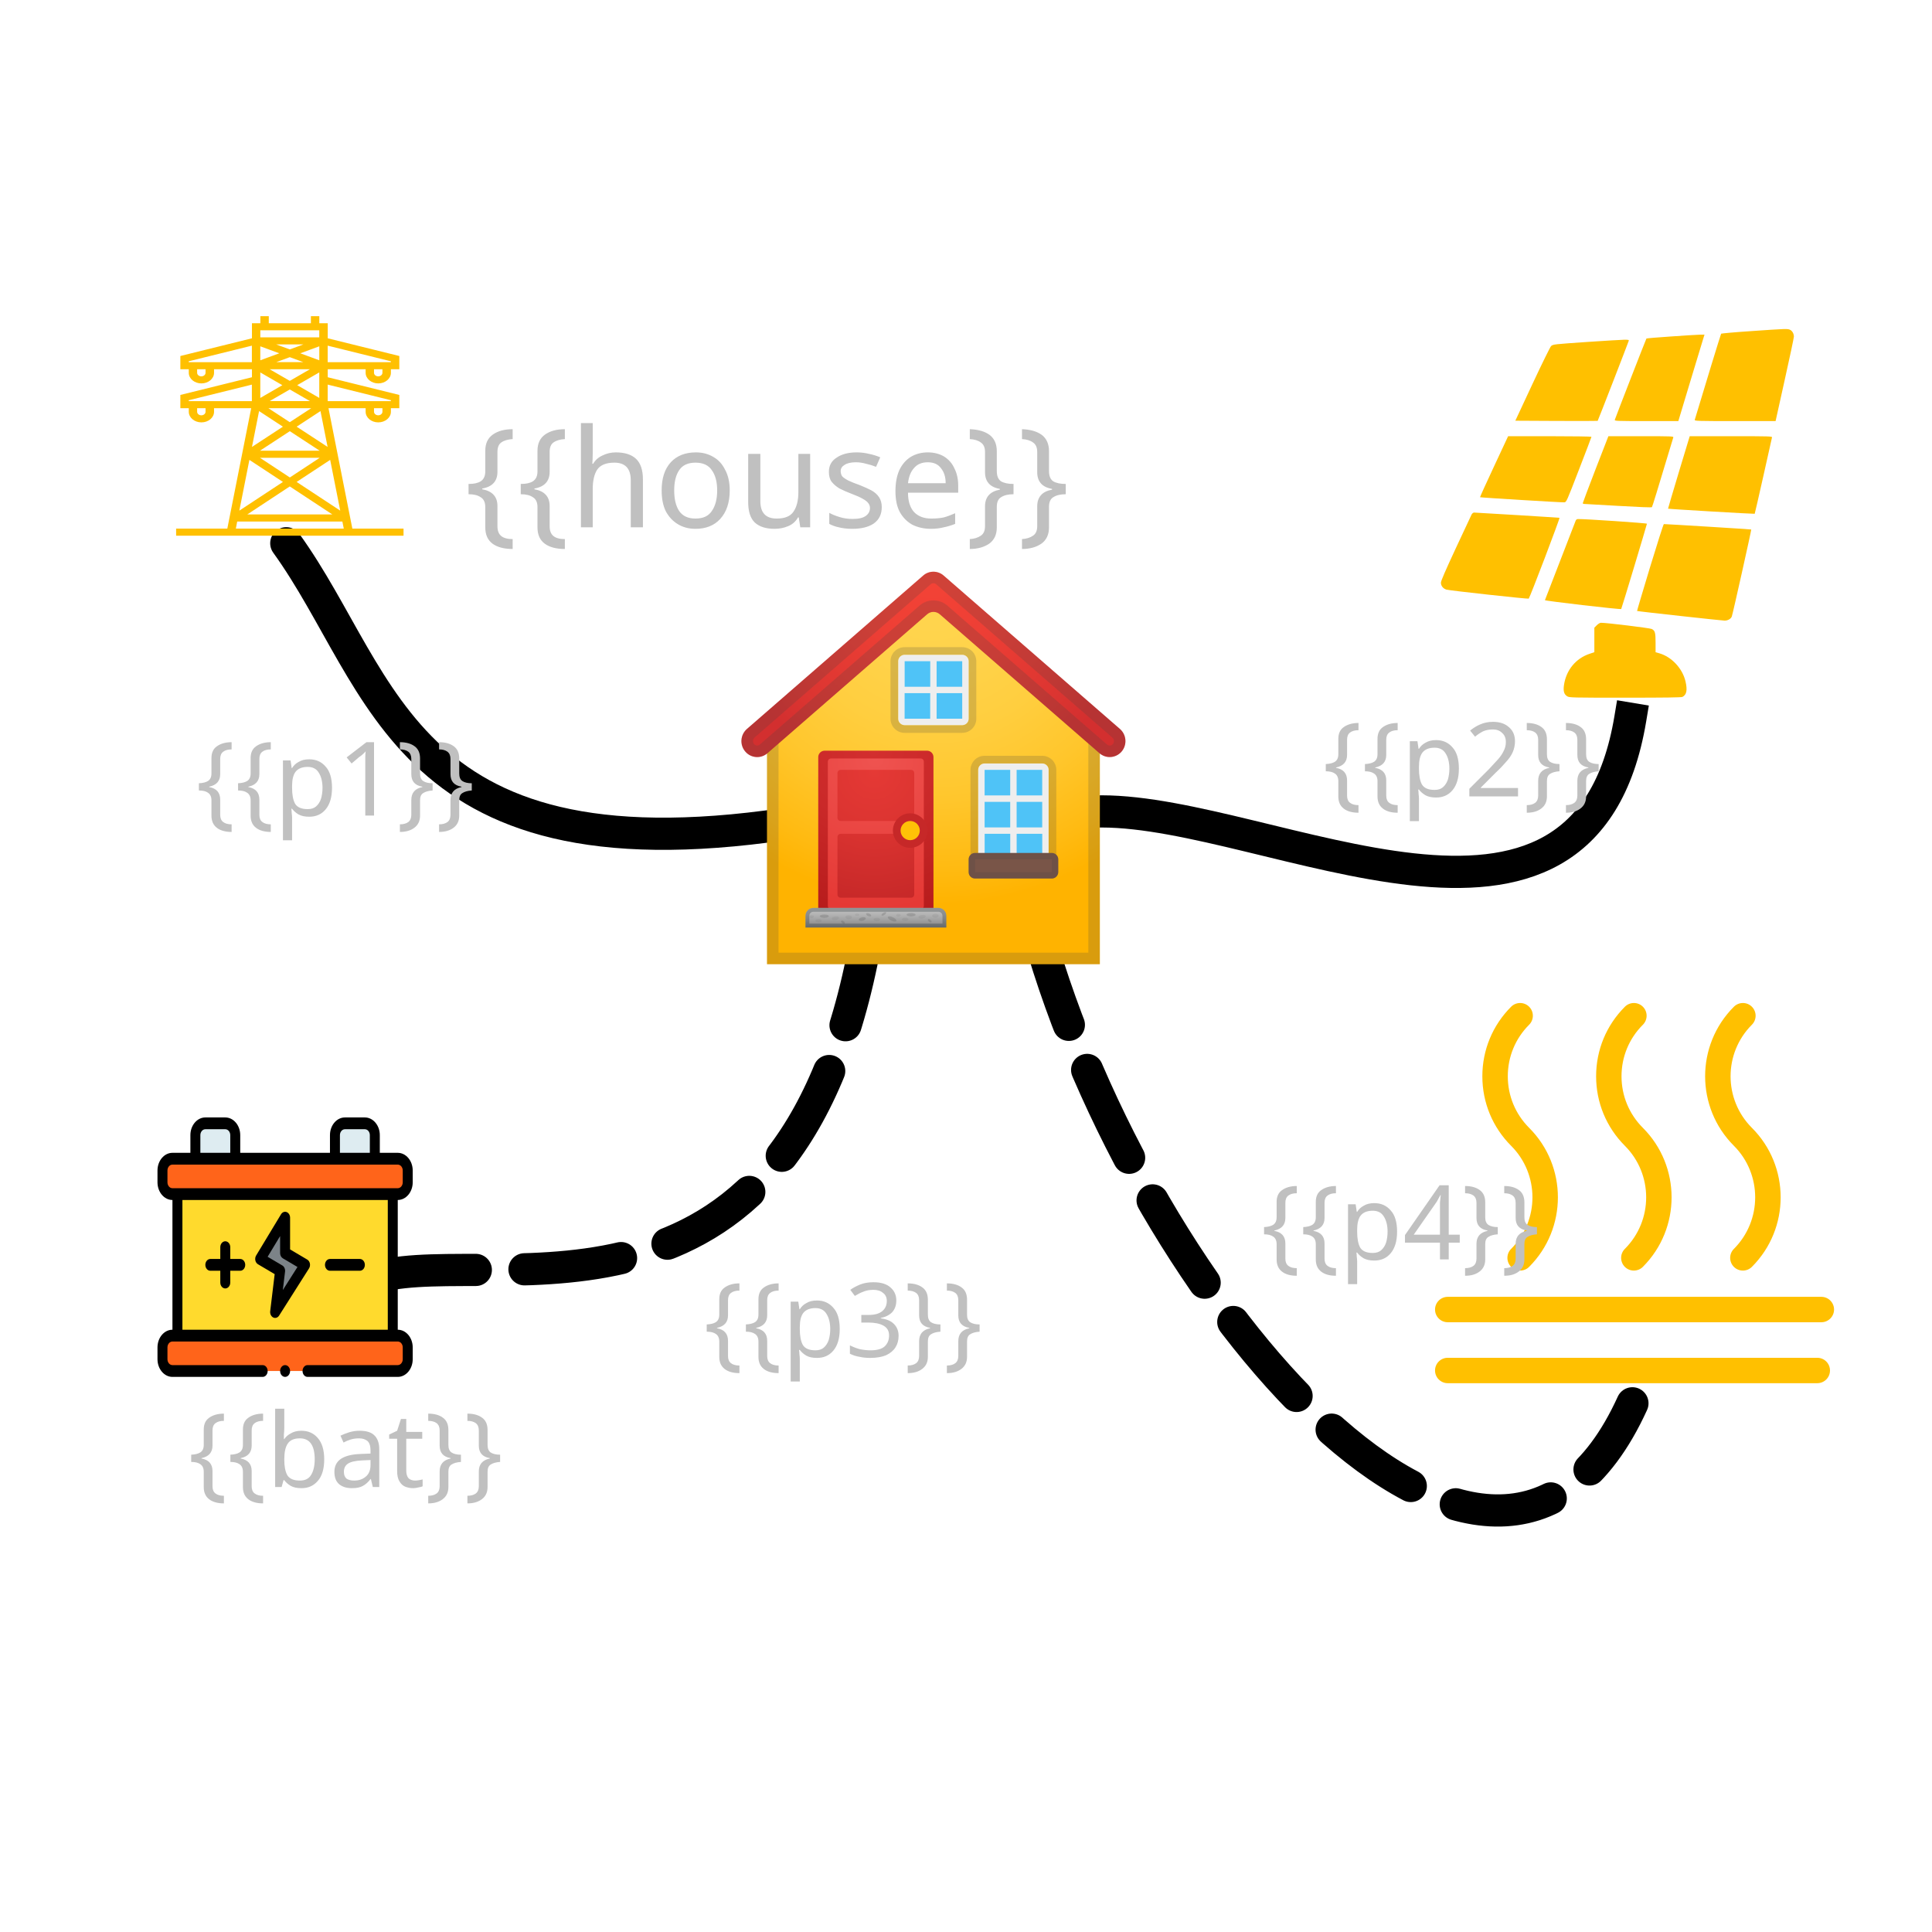
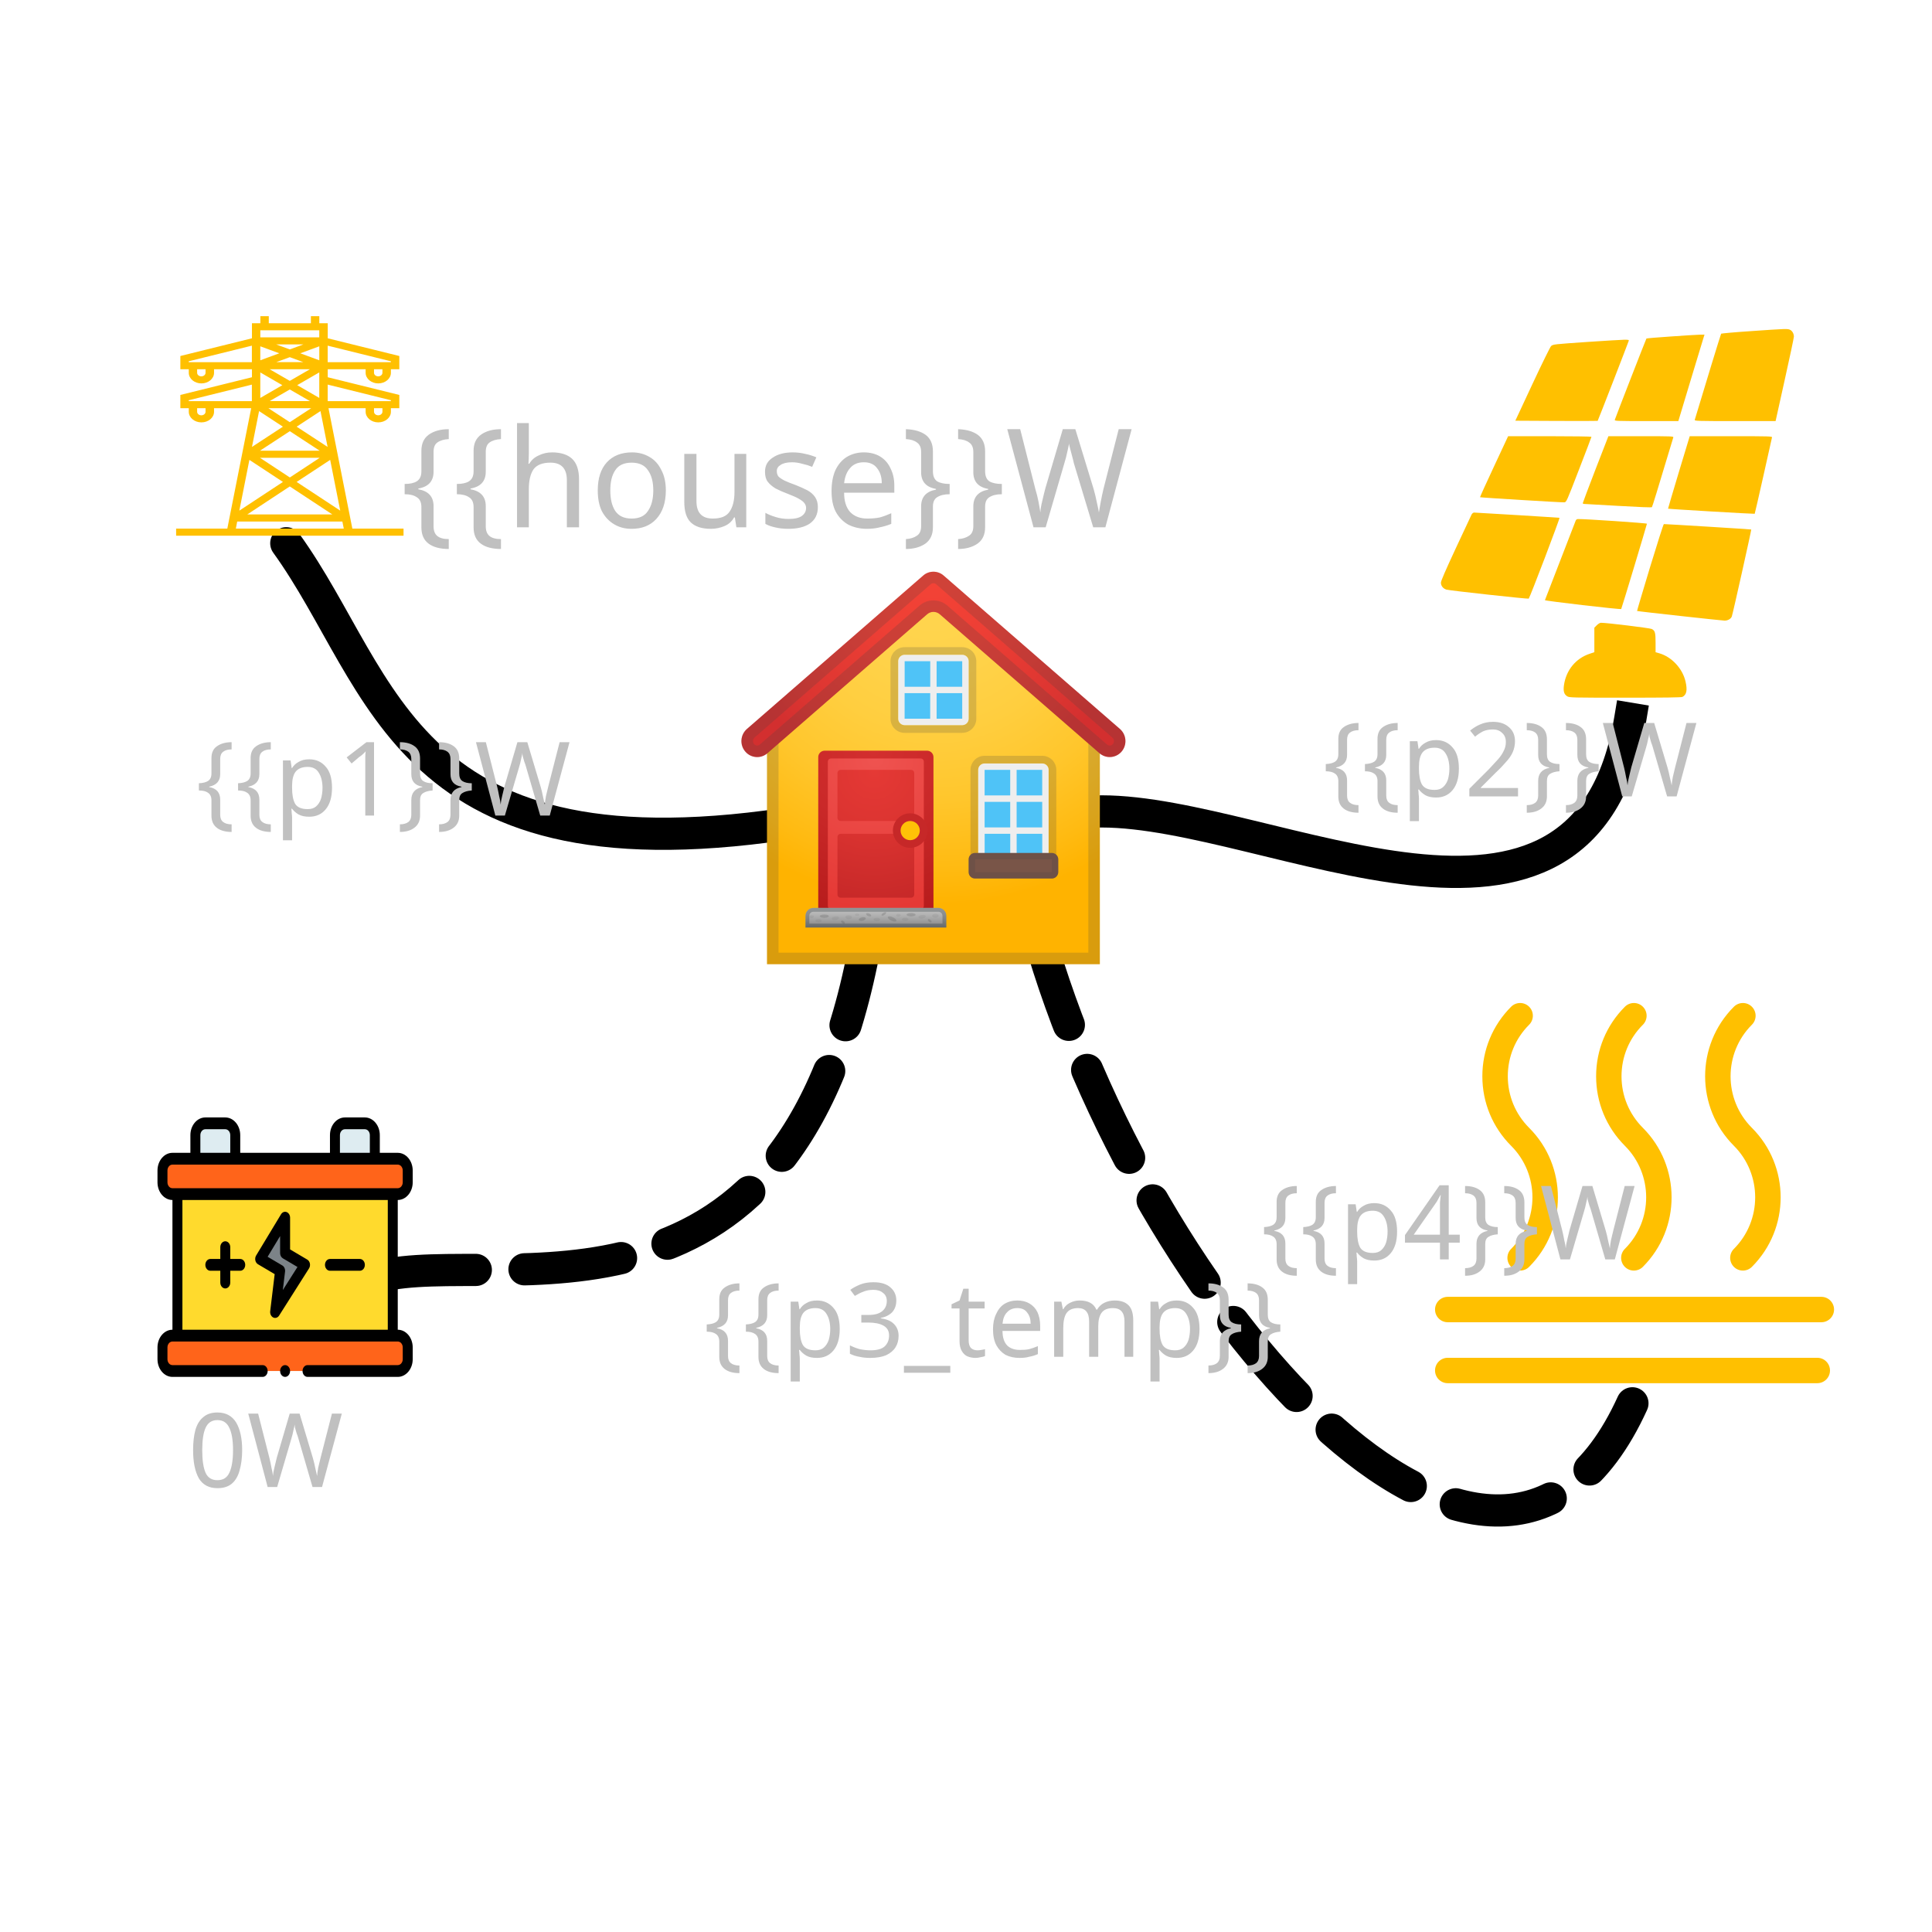
<svg xmlns="http://www.w3.org/2000/svg" xmlns:xlink="http://www.w3.org/1999/xlink" width="100%" height="100%" viewBox="0 0 79.375 79.375" version="1.1" id="svg8">
  <defs id="defs2">
    <linearGradient id="linearGradient988">
      <stop style="stop-color:#000000;stop-opacity:1;" offset="0" id="stop984" />
      <stop style="stop-color:#000000;stop-opacity:0;" offset="1" id="stop986" />
    </linearGradient>
    <radialGradient id="SVGID_3_" cx="74.029" cy="22.309" gradientUnits="userSpaceOnUse" r="106.917">
      <stop offset="0" style="stop-color:#FFD54F" id="stop53" />
      <stop offset="0.179" style="stop-color:#FFD34B" id="stop55" />
      <stop offset="0.353" style="stop-color:#FFCE3F" id="stop57" />
      <stop offset="0.524" style="stop-color:#FFC62C" id="stop59" />
      <stop offset="0.693" style="stop-color:#FFBA11" id="stop61" />
      <stop offset="0.778" style="stop-color:#FFB300" id="stop63" />
      <stop offset="1" style="stop-color:#FFB300" id="stop65" />
    </radialGradient>
    <radialGradient id="SVGID_4_" cx="58.517" cy="65.104" gradientUnits="userSpaceOnUse" r="43.727">
      <stop offset="0" style="stop-color:#D32F2F" id="stop82" />
      <stop offset="0.437" style="stop-color:#CA2929" id="stop84" />
      <stop offset="0.996" style="stop-color:#B71C1C" id="stop86" />
    </radialGradient>
    <radialGradient id="SVGID_5_" cx="58.933" cy="67.394" gradientUnits="userSpaceOnUse" r="39.252">
      <stop offset="0" style="stop-color:#EF5350" id="stop91" />
      <stop offset="1" style="stop-color:#E53935" id="stop93" />
    </radialGradient>
    <radialGradient id="SVGID_6_" cx="58.621" cy="70.934" gradientUnits="userSpaceOnUse" r="34.659">
      <stop offset="0" style="stop-color:#E53935" id="stop104" />
      <stop offset="0.407" style="stop-color:#DC3431" id="stop106" />
      <stop offset="1" style="stop-color:#C62828" id="stop108" />
    </radialGradient>
    <radialGradient id="SVGID_7_" cx="58.621" cy="70.934" gradientUnits="userSpaceOnUse" r="34.659">
      <stop offset="0" style="stop-color:#E53935" id="stop113" />
      <stop offset="0.407" style="stop-color:#DC3431" id="stop115" />
      <stop offset="1" style="stop-color:#C62828" id="stop117" />
    </radialGradient>
    <linearGradient id="SVGID_8_" gradientUnits="userSpaceOnUse" x1="59.057" x2="59.057" y1="106.681" y2="112.12">
      <stop offset="4.291845e-03" style="stop-color:#BDBDBD" id="stop124" />
      <stop offset="0.215" style="stop-color:#B5B5B5" id="stop126" />
      <stop offset="0.55" style="stop-color:#9E9E9E" id="stop128" />
      <stop offset="0.965" style="stop-color:#787878" id="stop130" />
      <stop offset="1" style="stop-color:#757575" id="stop132" />
    </linearGradient>
    <radialGradient id="SVGID_11_" cx="73.612" cy="18.464" gradientUnits="userSpaceOnUse" r="56.334">
      <stop offset="0" style="stop-color:#F44336" id="stop207" />
      <stop offset="0.34" style="stop-color:#EE3F35" id="stop209" />
      <stop offset="0.803" style="stop-color:#DC3531" id="stop211" />
      <stop offset="0.996" style="stop-color:#D32F2F" id="stop213" />
    </radialGradient>
    <path id="SVGID_9_" d="m 102.35,68.64 h -15 c -0.92,0 -1.67,0.75 -1.67,1.67 v 14.99 1.67 6.66 c 0,0.92 0.75,1.67 1.67,1.67 h 14.99 c 0.92,0 1.67,-0.75 1.67,-1.67 V 86.97 85.3 70.31 c 0,-0.92 -0.74,-1.67 -1.66,-1.67 z" />
    <linearGradient xlink:href="#linearGradient988" id="linearGradient990" x1="54.873" y1="249.174" x2="69.968" y2="249.174" gradientUnits="userSpaceOnUse" />
  </defs>
  <g id="layer1" transform="translate(0,-217.625)">
    <path style="fill:none;stroke:#000000;stroke-width:1.323;stroke-linecap:round;stroke-linejoin:round;stroke-miterlimit:4;stroke-dasharray:4, 2;stroke-dashoffset:0;stroke-opacity:1" d="m 42.65,255.936 c 4.281,15.221 18.709,31.869 24.417,19.343" id="pathP4" />
    <path style="fill:none;stroke:#000000;stroke-width:1.323;stroke-linecap:round;stroke-linejoin:round;stroke-miterlimit:4;stroke-dasharray:none;stroke-dashoffset:0;stroke-opacity:1" d="m 11.762,239.945 c 4.122,5.708 4.756,14.111 21.246,11.416" id="pathP1">
      
    </path>
    <path style="fill:none;stroke:#000000;stroke-width:1.323;stroke-linecap:square;stroke-linejoin:round;stroke-miterlimit:4;stroke-dasharray:none;stroke-dashoffset:6.085;stroke-opacity:1" d="m 45.259,250.961 c 6.976,1e-5 19.819,7.61 21.721,-3.805" id="pathP2" />
    <path style="fill:none;stroke:#000000;stroke-width:1.323;stroke-linecap:round;stroke-linejoin:round;stroke-miterlimit:4;stroke-dasharray:4, 2;stroke-dashoffset:0;stroke-opacity:1" d="m 15.567,270.069 c 4.915,-1.268 17.282,3.488 20.136,-14.587" id="pathP3" />
    <g transform="matrix(0.02047987,0,0,0.02422624,6.470304,263.5344)" id="g4519">
      <path style="fill:#ff641a" id="path2" d="m 502,390 v 20 c 0,11.051 -8.949,20 -20,20 H 30 c -11.051,0 -20,-8.949 -20,-20 v -20 c 0,-11.051 8.949,-20 20,-20 h 452 c 11.051,0 20,8.949 20,20 z m 0,0" />
      <path style="fill:#ff641a" id="path4" d="m 502,90 v 20 c 0,11.051 -8.949,20 -20,20 -45.125,0 -396.141,0 -452,0 -11.051,0 -20,-8.949 -20,-20 V 90 C 10,78.949 18.949,70 30,70 h 452 c 11.051,0 20,8.949 20,20 z m 0,0" />
      <path style="fill:#ffda2d" id="path6" d="M 472,130 V 370 H 40 V 130 Z m 0,0" />
      <path style="fill:#deecf1" id="path8" d="M 436,30 V 70 H 356 V 30 c 0,-11.051 8.949,-20 20,-20 h 40 c 11.051,0 20,8.949 20,20 z m 0,0" />
      <path style="fill:#7c8388" id="path10" d="m 296,250 -60,80 10,-70 -40,-20 50,-70 v 60 z m 0,0" />
      <path style="fill:#deecf1" id="path12" d="M 156,30 V 70 H 76 V 30 C 76,18.949 84.949,10 96,10 h 40 c 11.051,0 20,8.949 20,20 z m 0,0" />
      <path id="path14" d="M 482,60 H 446 V 30 C 446,13.457 432.543,0 416,0 H 376 C 359.457,0 346,13.457 346,30 V 60 H 166 V 30 C 166,13.457 152.543,0 136,0 H 96 C 79.457,0 66,13.457 66,30 V 60 H 30 C 13.457,60 0,73.457 0,90 v 20 c 0,16.543 13.457,30 30,30 V 360 C 13.457,360 0,373.457 0,390 v 20 c 0,16.543 13.457,30 30,30 h 181 c 5.523,0 10,-4.477 10,-10 0,-5.523 -4.477,-10 -10,-10 H 30 c -5.516,0 -10,-4.484 -10,-10 v -20 c 0,-5.516 4.484,-10 10,-10 h 452 c 5.516,0 10,4.484 10,10 v 20 c 0,5.516 -4.484,10 -10,10 H 301 c -5.523,0 -10,4.477 -10,10 0,5.523 4.477,10 10,10 h 181 c 16.543,0 30,-13.457 30,-30 v -20 c 0,-16.543 -13.457,-30 -30,-30 V 140 c 16.543,0 30,-13.457 30,-30 V 90 C 512,73.457 498.543,60 482,60 Z M 366,30 c 0,-5.516 4.484,-10 10,-10 h 40 c 5.516,0 10,4.484 10,10 V 60 H 366 Z M 86,30 c 0,-5.516 4.484,-10 10,-10 h 40 c 5.516,0 10,4.484 10,10 V 60 H 86 Z M 462,360 H 50 V 140 h 412 z m 30,-250 c 0,5.516 -4.484,10 -10,10 H 30 c -5.516,0 -10,-4.484 -10,-10 V 90 c 0,-5.516 4.484,-10 10,-10 h 452 c 5.516,0 10,4.484 10,10 z m 0,0" />
      <path id="path16" d="m 106,260 h 20 v 20 c 0,5.523 4.477,10 10,10 5.523,0 10,-4.477 10,-10 v -20 h 20 c 5.523,0 10,-4.477 10,-10 0,-5.523 -4.477,-10 -10,-10 h -20 v -20 c 0,-5.523 -4.477,-10 -10,-10 -5.523,0 -10,4.477 -10,10 v 20 h -20 c -5.523,0 -10,4.477 -10,10 0,5.523 4.477,10 10,10 z m 0,0" />
      <path id="path18" d="m 346,260 h 60 c 5.523,0 10,-4.477 10,-10 0,-5.523 -4.477,-10 -10,-10 h -60 c -5.523,0 -10,4.477 -10,10 0,5.523 4.477,10 10,10 z m 0,0" />
      <path id="path20" d="m 201.527,248.945 33.555,16.773 -8.98,62.867 c -0.648,4.52 1.852,8.902 6.074,10.652 4.188,1.738 9.066,0.438 11.824,-3.238 l 60,-80 c 1.781,-2.371 2.414,-5.414 1.734,-8.297 -0.684,-2.887 -2.609,-5.32 -5.262,-6.648 L 266,223.82 V 170 c 0,-4.348 -2.809,-8.195 -6.949,-9.523 -4.137,-1.328 -8.66,0.176 -11.188,3.711 l -50,70 c -1.699,2.379 -2.273,5.383 -1.566,8.223 0.703,2.836 2.613,5.227 5.23,6.535 z M 246,201.203 V 230 c 0,3.789 2.141,7.25 5.527,8.945 l 29.281,14.641 -29.391,39.188 4.48,-31.359 c 0.609,-4.262 -1.578,-8.434 -5.43,-10.359 L 220.938,236.289 Z m 0,0" />
      <path id="path22" d="m 266,430 c 0,5.523 -4.477,10 -10,10 -5.523,0 -10,-4.477 -10,-10 0,-5.523 4.477,-10 10,-10 5.523,0 10,4.477 10,10 z m 0,0" />
    </g>
    <g id="house" transform="matrix(0.1578594,0,0,0.1576483,26.66304,238.1706)">
      <radialGradient id="radialGradient4862" cx="74.029" cy="22.309" gradientUnits="userSpaceOnUse" r="106.917">
        <stop offset="0" style="stop-color:#FFD54F" id="stop4848" />
        <stop offset="0.179" style="stop-color:#FFD34B" id="stop4850" />
        <stop offset="0.353" style="stop-color:#FFCE3F" id="stop4852" />
        <stop offset="0.524" style="stop-color:#FFC62C" id="stop4854" />
        <stop offset="0.693" style="stop-color:#FFBA11" id="stop4856" />
        <stop offset="0.778" style="stop-color:#FFB300" id="stop4858" />
        <stop offset="1" style="stop-color:#FFB300" id="stop4860" />
      </radialGradient>
      <polygon points="74.03,22 27.39,61.98 30.72,61.98 30.72,120.95 117.34,120.95 117.34,61.98 120.67,61.98 " style="fill:url(#SVGID_3_)" id="polygon68" />
      <g style="opacity:0.2" id="g72">
        <path d="m 74.03,25.95 40.58,34.78 c -0.17,0.38 -0.27,0.8 -0.27,1.24 v 55.97 H 33.72 V 61.98 c 0,-0.44 -0.1,-0.87 -0.27,-1.24 L 74.03,25.95 m 0,-3.95 -46.64,39.98 h 3.33 v 58.97 h 86.62 V 61.98 h 3.33 z" style="fill:#424242" id="path70" />
      </g>
      <g style="opacity:0.2" id="g76">
        <path d="m 81.52,40.33 c 0.92,0 1.67,0.75 1.67,1.67 v 14.99 c 0,0.92 -0.75,1.67 -1.67,1.67 H 66.53 c -0.92,0 -1.67,-0.75 -1.67,-1.67 v -15 c 0,-0.92 0.75,-1.67 1.67,-1.67 h 14.99 m 0,-1.99 H 66.53 c -2.02,0 -3.67,1.64 -3.67,3.67 v 14.99 c 0,2.02 1.64,3.67 3.67,3.67 h 14.99 c 2.02,0 3.67,-1.64 3.67,-3.67 v -15 c 0,-2.02 -1.64,-3.66 -3.67,-3.66 z" style="fill:#424242" id="path74" />
      </g>
      <g style="opacity:0.2" id="g80">
        <path d="m 102.35,68.64 c 0.92,0 1.67,0.75 1.67,1.67 v 14.99 1.67 6.66 c 0,0.92 -0.75,1.67 -1.67,1.67 h -15 c -0.92,0 -1.67,-0.75 -1.67,-1.67 V 86.97 85.3 70.31 c 0,-0.92 0.75,-1.67 1.67,-1.67 h 15 m 0,-2 h -15 c -2.02,0 -3.67,1.64 -3.67,3.67 v 14.99 1.67 6.66 c 0,2.02 1.64,3.67 3.67,3.67 h 14.99 c 2.02,0 3.67,-1.64 3.67,-3.67 V 86.97 85.3 70.31 c 0,-2.02 -1.64,-3.67 -3.66,-3.67 z" style="fill:#424242" id="path78" />
      </g>
      <radialGradient id="radialGradient4877" cx="58.517" cy="65.104" gradientUnits="userSpaceOnUse" r="43.727">
        <stop offset="0" style="stop-color:#D32F2F" id="stop4871" />
        <stop offset="0.437" style="stop-color:#CA2929" id="stop4873" />
        <stop offset="0.996" style="stop-color:#B71C1C" id="stop4875" />
      </radialGradient>
      <path d="M 74.03,108.62 H 44.05 V 66.98 c 0,-0.92 0.75,-1.67 1.67,-1.67 h 26.65 c 0.92,0 1.67,0.75 1.67,1.67 v 41.64 z" style="fill:url(#SVGID_4_)" id="path89" />
      <radialGradient id="radialGradient4884" cx="58.933" cy="67.394" gradientUnits="userSpaceOnUse" r="39.252">
        <stop offset="0" style="stop-color:#EF5350" id="stop4880" />
        <stop offset="1" style="stop-color:#E53935" id="stop4882" />
      </radialGradient>
      <path d="M 70.7,106.6 H 47.38 c -0.46,0 -0.83,-0.37 -0.83,-0.83 v -37.6 c 0,-0.46 0.37,-0.83 0.83,-0.83 H 70.7 c 0.46,0 0.83,0.37 0.83,0.83 v 37.6 c 0,0.46 -0.37,0.83 -0.83,0.83 z" style="fill:url(#SVGID_5_)" id="path96" />
      <rect height="15.82" style="fill:#4fc3f7" width="15.82" x="66.12" y="41.58" id="rect98" />
      <path d="m 64.87,41.99 v 14.99 c 0,0.92 0.75,1.67 1.67,1.67 h 14.99 c 0.92,0 1.67,-0.75 1.67,-1.67 V 41.99 c 0,-0.92 -0.75,-1.67 -1.67,-1.67 h -15 c -0.92,0.01 -1.66,0.75 -1.66,1.67 z m 16.65,6.66 h -6.66 v -6.66 h 6.66 z M 73.2,41.99 v 6.66 h -6.66 v -6.66 z m -6.67,8.33 h 6.66 v 6.66 h -6.66 z m 8.33,6.66 v -6.66 h 6.66 v 6.66 z" style="fill:#eeeeee" id="path100" />
      <rect height="24.15" style="fill:#4fc3f7" width="16.61" x="86.55" y="69.89" id="rect102" />
      <g id="g122">
        <radialGradient id="radialGradient4896" cx="58.621" cy="70.934" gradientUnits="userSpaceOnUse" r="34.659">
          <stop offset="0" style="stop-color:#E53935" id="stop4890" />
          <stop offset="0.407" style="stop-color:#DC3431" id="stop4892" />
          <stop offset="1" style="stop-color:#C62828" id="stop4894" />
        </radialGradient>
        <path d="M 68.2,83.63 H 49.88 c -0.46,0 -0.83,-0.37 -0.83,-0.83 V 71.14 c 0,-0.46 0.37,-0.83 0.83,-0.83 H 68.2 c 0.46,0 0.83,0.37 0.83,0.83 V 82.8 c 0,0.46 -0.37,0.83 -0.83,0.83 z" style="fill:url(#SVGID_6_)" id="path111" />
        <radialGradient id="radialGradient4905" cx="58.621" cy="70.934" gradientUnits="userSpaceOnUse" r="34.659">
          <stop offset="0" style="stop-color:#E53935" id="stop4899" />
          <stop offset="0.407" style="stop-color:#DC3431" id="stop4901" />
          <stop offset="1" style="stop-color:#C62828" id="stop4903" />
        </radialGradient>
        <path d="M 68.2,103.62 H 49.88 c -0.46,0 -0.83,-0.37 -0.83,-0.83 V 87.8 c 0,-0.46 0.37,-0.83 0.83,-0.83 H 68.2 c 0.46,0 0.83,0.37 0.83,0.83 v 14.99 c 0,0.46 -0.37,0.83 -0.83,0.83 z" style="fill:url(#SVGID_7_)" id="path120" />
      </g>
      <g id="g141">
        <linearGradient id="linearGradient4919" gradientUnits="userSpaceOnUse" x1="59.057" x2="59.057" y1="106.681" y2="112.12">
          <stop offset="4.291845e-03" style="stop-color:#BDBDBD" id="stop4909" />
          <stop offset="0.215" style="stop-color:#B5B5B5" id="stop4911" />
          <stop offset="0.55" style="stop-color:#9E9E9E" id="stop4913" />
          <stop offset="0.965" style="stop-color:#787878" id="stop4915" />
          <stop offset="1" style="stop-color:#757575" id="stop4917" />
        </linearGradient>
        <path d="M 77.38,111.39 H 40.73 v -3.05 c 0,-1.14 0.92,-2.06 2.06,-2.06 h 32.52 c 1.14,0 2.06,0.92 2.06,2.06 v 3.05 z" style="fill:url(#SVGID_8_)" id="path135" />
        <g style="opacity:0.3" id="g139">
          <path d="m 75.32,107.28 c 0.59,0 1.06,0.48 1.06,1.06 v 2.05 H 41.73 v -2.05 c 0,-0.59 0.48,-1.06 1.06,-1.06 h 32.53 m 0,-1 H 42.8 c -1.14,0 -2.06,0.92 -2.06,2.06 v 3.05 h 36.65 v -3.05 c -0.01,-1.14 -0.93,-2.06 -2.07,-2.06 z" style="fill:#263238" id="path137" />
        </g>
      </g>
      <g id="g183">
        <g id="g167">
          <ellipse cx="57.17" cy="108.07" rx="0.35" ry="0.71" style="opacity:0.2;fill:#424242" transform="matrix(0.3918,-0.92,0.92,0.3918,-64.6559,118.3249)" id="ellipse143" />
          <ellipse cx="73.06" cy="109.63" rx="0.31" ry="0.58" style="opacity:0.2;fill:#424242" transform="matrix(0.6303,-0.7763,0.7763,0.6303,-58.0961,97.2452)" id="ellipse145" />
          <ellipse cx="59.29" cy="109.29" rx="0.86" ry="0.42" style="opacity:0.08;fill:#424242" id="ellipse147" />
          <ellipse cx="66.68" cy="109.24" rx="0.86" ry="0.42" style="opacity:0.08;fill:#424242" id="ellipse149" />
          <ellipse cx="64.91" cy="108.18" rx="0.59" ry="0.36" style="opacity:0.08;fill:#424242" id="ellipse151" />
          <ellipse cx="74.53" cy="108.32" rx="0.85" ry="0.51" style="opacity:0.08;fill:#424242" id="ellipse153" />
          <ellipse cx="54.16" cy="108.05" rx="0.59" ry="0.29" style="opacity:0.08;fill:#424242" id="ellipse155" />
          <ellipse cx="71.1" cy="108.58" rx="0.96" ry="0.47" style="opacity:0.08;fill:#424242" transform="matrix(0.9888,-0.149,0.149,0.9888,-15.3871,11.8074)" id="ellipse157" />
          <ellipse cx="55.51" cy="109.19" rx="0.93" ry="0.46" style="opacity:0.2;fill:#424242" transform="matrix(0.9735,-0.2286,0.2286,0.9735,-23.4892,15.5777)" id="ellipse159" />
          <ellipse cx="68.21" cy="108.05" rx="1.18" ry="0.43" style="opacity:0.2;fill:#424242" id="ellipse161" />
          <ellipse cx="61.12" cy="107.84" rx="0.71" ry="0.31" style="opacity:0.2;fill:#424242" transform="matrix(0.835,-0.5503,0.5503,0.835,-49.2524,51.4282)" id="ellipse163" />
          <ellipse cx="63.27" cy="109.16" rx="0.48" ry="1.23" style="opacity:0.2;fill:#424242" transform="matrix(0.4194,-0.9078,0.9078,0.4194,-62.3584,120.817)" id="ellipse165" />
        </g>
        <g id="g181">
          <ellipse cx="50.49" cy="110.01" rx="0.31" ry="0.58" style="opacity:0.2;fill:#424242" transform="matrix(0.6303,-0.7763,0.7763,0.6303,-66.7393,79.8665)" id="ellipse169" />
          <ellipse cx="44.11" cy="109.62" rx="0.86" ry="0.42" style="opacity:0.08;fill:#424242" id="ellipse171" />
          <ellipse cx="42.34" cy="108.57" rx="0.59" ry="0.36" style="opacity:0.08;fill:#424242" id="ellipse173" />
          <ellipse cx="51.96" cy="108.71" rx="0.85" ry="0.51" style="opacity:0.08;fill:#424242" id="ellipse175" />
          <ellipse cx="48.53" cy="108.97" rx="0.96" ry="0.47" style="opacity:0.08;fill:#424242" transform="matrix(0.9888,-0.149,0.149,0.9888,-15.6967,8.4483)" id="ellipse177" />
          <ellipse cx="45.64" cy="108.43" rx="1.18" ry="0.43" style="opacity:0.2;fill:#424242" id="ellipse179" />
        </g>
      </g>
      <g id="g191">
        <defs id="defs186">
          <path id="path4749" d="m 102.35,68.64 h -15 c -0.92,0 -1.67,0.75 -1.67,1.67 v 14.99 1.67 6.66 c 0,0.92 0.75,1.67 1.67,1.67 h 14.99 c 0.92,0 1.67,-0.75 1.67,-1.67 V 86.97 85.3 70.31 c 0,-0.92 -0.74,-1.67 -1.66,-1.67 z" />
        </defs>
        <clipPath id="SVGID_10_">
          <use style="overflow:visible" xlink:href="#SVGID_9_" id="use188" x="0" y="0" width="100%" height="100%" />
        </clipPath>
      </g>
      <path d="m 87.35,68.64 c -0.92,0 -1.67,0.75 -1.67,1.67 v 14.99 1.67 6.66 c 0,0.92 0.75,1.67 1.67,1.67 h 14.99 c 0.92,0 1.67,-0.75 1.67,-1.67 V 86.97 85.3 70.31 c 0,-0.92 -0.75,-1.67 -1.67,-1.67 z m 8.33,1.67 h 6.66 v 6.66 h -6.66 z m -8.33,0 h 6.66 v 6.66 h -6.66 z m 0,8.33 h 6.66 v 6.66 h -6.66 z m 6.67,14.99 h -6.66 v -6.66 h 6.66 z m 8.33,0 h -6.66 v -6.66 h 6.66 z M 95.68,85.3 v -6.66 h 6.66 v 6.66 z" style="fill:#eeeeee" id="path193" />
      <g id="g199">
        <circle cx="67.98" cy="86.13" r="3.5" style="fill:#ffc107" id="circle195" />
        <path d="m 67.98,83.63 c 1.38,0 2.5,1.12 2.5,2.5 0,1.38 -1.12,2.5 -2.5,2.5 -1.38,0 -2.5,-1.12 -2.5,-2.5 0,-1.38 1.12,-2.5 2.5,-2.5 m 0,-2 c -2.48,0 -4.5,2.02 -4.5,4.5 0,2.48 2.02,4.5 4.5,4.5 2.48,0 4.5,-2.02 4.5,-4.5 0,-2.48 -2.02,-4.5 -4.5,-4.5 z" style="fill:#c62828" id="path197" />
      </g>
      <path d="M 104.84,98.63 H 84.86 c -0.92,0 -1.67,-0.75 -1.67,-1.67 v -3.33 c 0,-0.92 0.75,-1.67 1.67,-1.67 h 19.99 c 0.92,0 1.67,0.75 1.67,1.67 v 3.33 c -0.01,0.92 -0.76,1.67 -1.68,1.67 z" style="fill:#795548" id="path201" />
      <g style="opacity:0.2" id="g205">
        <path d="m 104.84,93.63 v 3.33 H 84.86 v -3.33 h 19.98 v 0 m 0,-1.67 H 84.86 c -0.92,0 -1.67,0.75 -1.67,1.67 v 3.33 c 0,0.92 0.75,1.67 1.67,1.67 h 19.99 c 0.92,0 1.67,-0.75 1.67,-1.67 v -3.33 c -0.01,-0.92 -0.76,-1.67 -1.68,-1.67 z" style="fill:#424242" id="path203" />
      </g>
      <radialGradient id="radialGradient4966" cx="73.612" cy="18.464" gradientUnits="userSpaceOnUse" r="56.334">
        <stop offset="0" style="stop-color:#F44336" id="stop4958" />
        <stop offset="0.34" style="stop-color:#EE3F35" id="stop4960" />
        <stop offset="0.803" style="stop-color:#DC3531" id="stop4962" />
        <stop offset="0.996" style="stop-color:#D32F2F" id="stop4964" />
      </radialGradient>
      <path d="M 122.57,59.65 76.69,19.67 c -1.53,-1.34 -3.8,-1.34 -5.33,0 L 25.49,59.65 c -1.72,1.5 -1.92,4.13 -0.44,5.87 1.47,1.75 4.06,1.95 5.78,0.45 L 72.4,29.75 c 0.94,-0.82 2.34,-0.82 3.28,0 l 41.57,36.22 c 0.77,0.67 1.72,1 2.66,1 1.15,0 2.3,-0.49 3.11,-1.45 1.47,-1.74 1.27,-4.37 -0.45,-5.87 z" style="fill:url(#SVGID_11_)" id="path216" />
      <g style="opacity:0.2" id="g220">
        <path d="m 74.03,21.67 c 0.18,0 0.44,0.05 0.7,0.26 l 45.88,39.98 c 0.48,0.42 0.54,1.19 0.12,1.68 -0.28,0.34 -0.63,0.39 -0.82,0.39 -0.18,0 -0.44,-0.05 -0.69,-0.26 L 77.64,27.49 c -1,-0.87 -2.28,-1.35 -3.61,-1.35 -1.33,0 -2.61,0.48 -3.61,1.35 L 28.85,63.71 c -0.25,0.22 -0.52,0.26 -0.69,0.26 -0.18,0 -0.53,-0.05 -0.82,-0.39 -0.41,-0.49 -0.36,-1.26 0.12,-1.68 L 73.34,21.92 c 0.24,-0.2 0.51,-0.25 0.69,-0.25 m 0,-3 c -0.95,0 -1.9,0.33 -2.67,1 L 25.49,59.65 c -1.72,1.5 -1.92,4.13 -0.44,5.87 0.81,0.96 1.96,1.45 3.11,1.45 0.94,0 1.89,-0.33 2.66,-1 L 72.39,29.75 c 0.47,-0.41 1.06,-0.61 1.64,-0.61 0.58,0 1.17,0.2 1.64,0.61 l 41.57,36.22 c 0.77,0.67 1.72,1 2.66,1 1.15,0 2.3,-0.49 3.11,-1.45 1.47,-1.75 1.27,-4.37 -0.44,-5.87 L 76.69,19.67 c -0.76,-0.66 -1.71,-1 -2.66,-1 z" style="fill:#424242" id="path218" />
      </g>
    </g>
    <path style="fill:#ffc000;fill-opacity:1;stroke-width:0.274" d="m 13.496,234.396 h 1.526 v 0.146 c 0,0.241 0.233,0.436 0.519,0.436 0.286,0 0.519,-0.196 0.519,-0.436 v -0.146 h 0.346 v -0.545 l -2.941,-0.727 v -0.328 h 1.557 v 0.145 c 0,0.241 0.233,0.436 0.519,0.436 0.286,0 0.519,-0.196 0.519,-0.436 v -0.145 h 0.346 v -0.545 l -2.941,-0.727 v -0.619 h -0.346 v -0.291 h -0.346 v 0.291 h -1.73 v -0.291 h -0.346 v 0.291 h -0.346 v 0.619 l -2.941,0.727 v 0.545 h 0.346 v 0.145 c 0,0.241 0.233,0.436 0.519,0.436 0.286,0 0.519,-0.196 0.519,-0.436 v -0.145 h 1.557 v 0.328 l -2.941,0.727 v 0.545 h 0.346 v 0.146 c 0,0.241 0.233,0.436 0.519,0.436 0.286,0 0.519,-0.196 0.519,-0.436 v -0.146 h 1.526 l -0.981,4.947 H 7.236 v 0.291 h 9.343 v -0.291 h -2.103 z m -0.36,2.037 -1.228,0.808 -1.228,-0.808 z m -2.455,-0.291 1.226,-0.802 1.226,0.802 z m 2.884,0.377 0.413,2.085 -1.791,-1.179 z m -1.377,-1.364 0.979,-0.641 0.292,1.472 z m 0.598,-0.76 -0.88,0.575 -0.88,-0.575 z m -1.707,-0.291 0.827,-0.478 0.827,0.478 z m 2.038,-0.131 -0.906,-0.524 0.906,-0.524 z m -0.384,-1.178 -0.827,0.478 -0.827,-0.478 z m -1.384,-0.291 0.557,-0.205 0.557,0.205 z m 0.989,-0.364 0.78,-0.287 v 0.574 z m -0.432,-0.159 -0.557,-0.205 h 1.114 z m -0.432,0.159 -0.78,0.287 v -0.574 z m -0.78,0.786 0.906,0.524 -0.906,0.524 z m 0.929,2.229 -1.271,0.831 0.292,-1.472 z m 0.001,2.27 -1.791,1.179 0.413,-2.085 z m 0.281,0.185 1.748,1.15 H 10.16 Z m 3.807,-3.069 c 0,0.08 -0.078,0.146 -0.173,0.146 -0.096,0 -0.173,-0.065 -0.173,-0.146 v -0.146 h 0.346 z m 0.346,-0.473 v 0.037 h -2.595 v -0.679 z m -0.346,-1.127 c 0,0.08 -0.078,0.146 -0.173,0.146 -0.096,0 -0.173,-0.065 -0.173,-0.146 v -0.145 h 0.346 z m 0.346,-0.473 v 0.037 h -2.595 v -0.679 z m -2.941,-1.273 v 0.291 h -2.422 v -0.291 z m -4.672,1.746 c 0,0.08 -0.078,0.146 -0.173,0.146 -0.096,0 -0.173,-0.065 -0.173,-0.146 v -0.145 h 0.346 z m -0.692,-0.436 v -0.037 l 2.595,-0.642 v 0.679 z m 0,1.564 2.595,-0.642 v 0.679 H 7.755 Z m 0.692,0.473 c 0,0.08 -0.078,0.146 -0.173,0.146 -0.096,0 -0.173,-0.065 -0.173,-0.146 v -0.146 h 0.346 z m 1.3,4.51 h 4.321 l 0.058,0.291 H 9.69 Z" id="path6-2" />
    <g id="g1196" transform="matrix(0.01672806,0,0,0.01672806,58.79024,258.2783)" style="fill:#ffc000;fill-opacity:1">
      <path id="path1186" d="M 948.8,904.5 H 41.2 C 24,904.5 10,918.4 10,935.7 c 0,17.2 14,31.2 31.2,31.2 h 907.6 c 17.3,0 31.2,-14 31.2,-31.2 0,-17.3 -13.9,-31.2 -31.2,-31.2 z" style="fill:#ffc000;fill-opacity:1" />
      <path id="path1188" d="M 958.8,754.8 H 41.2 C 24,754.8 10,768.8 10,786 c 0,17.3 14,31.2 31.2,31.2 h 917.6 c 17.2,0 31.2,-14 31.2,-31.2 0,-17.2 -14,-31.2 -31.2,-31.2 z" style="fill:#ffc000;fill-opacity:1" />
      <path id="path1190" d="m 196.9,637 c -12.2,12.2 -12.2,32 0,44.2 6.1,6.1 14.1,9.1 22.1,9.1 8,0 16,-3 22.1,-9.1 94.2,-94.2 94.2,-247.4 0,-341.5 -33.8,-33.8 -52.4,-78.8 -52.4,-126.6 0,-47.8 18.6,-92.8 52.4,-126.6 12.2,-12.2 12.2,-32 0,-44.2 -12.2,-12.2 -32,-12.2 -44.2,0 -45.6,45.6 -70.7,106.3 -70.7,170.8 0,64.5 25.1,125.2 70.7,170.8 69.8,69.7 69.8,183.3 0,253.1 z" style="fill:#ffc000;fill-opacity:1" />
      <path id="path1192" d="m 476.2,383.8 c 69.8,69.8 69.8,183.4 0,253.2 -12.2,12.2 -12.2,32 0,44.2 6.1,6.1 14.1,9.1 22.1,9.1 8,0 16,-3 22.1,-9.1 94.1,-94.2 94.1,-247.4 0,-341.5 0,0 0,0 0,0 C 486.6,305.9 468,260.9 468,213.1 c 0,-47.8 18.6,-92.8 52.5,-126.6 12.2,-12.2 12.2,-32 0,-44.2 -12.2,-12.2 -32,-12.2 -44.2,0 -45.6,45.6 -70.7,106.3 -70.7,170.8 0,64.4 25.1,125.1 70.6,170.7 -0.1,-0.1 0,0 0,0 z" style="fill:#ffc000;fill-opacity:1" />
      <path id="path1194" d="m 744,637 c -12.2,12.2 -12.2,32 0,44.2 6.1,6.1 14.1,9.1 22.1,9.1 8,0 16,-3 22.1,-9.1 94.2,-94.2 94.2,-247.4 0,-341.5 -69.8,-69.8 -69.8,-183.4 0,-253.2 12.2,-12.2 12.2,-32 0,-44.2 -12.2,-12.2 -31.9,-12.2 -44.2,0 -94.2,94.2 -94.2,247.4 0,341.5 69.7,69.8 69.7,183.4 0,253.2 z" style="fill:#ffc000;fill-opacity:1" />
    </g>
    <g id="g1285" transform="matrix(0.01545502,0,0,0.01545502,58.72233,230.989)" style="fill:#ffc000;fill-opacity:1">
      <g id="g1283" transform="matrix(0.1,0,0,-0.1,0,512)" style="fill:#ffc000;fill-opacity:1">
        <path id="path1263" d="m 8554.2,4965.2 c -430.9,-28.7 -789,-61.3 -796.6,-68.9 -9.6,-11.5 -469.2,-1510.9 -700.9,-2288.4 -9.6,-32.5 49.8,-34.5 1068.6,-34.5 h 1080 l 243.2,1097.3 c 134.1,601.3 243.2,1118.3 243.2,1147.1 0,76.6 -40.2,149.4 -97.7,180 -67,34.5 -95.7,32.6 -1039.8,-32.6 z" style="fill:#ffc000;fill-opacity:1" />
        <path id="path1265" d="m 6411.3,4821.6 c -346.6,-23 -633.8,-47.9 -639.6,-53.6 -9.6,-9.6 -815.8,-2081.6 -840.7,-2160.1 -9.6,-32.5 34.5,-34.5 838.8,-34.5 H 6620 L 6941.8,3642 c 178.1,586 335.1,1103 348.5,1149 l 24.9,80.4 -137.9,-1.9 c -76.6,-1.9 -421.3,-23 -766,-47.9 z" style="fill:#ffc000;fill-opacity:1" />
        <path id="path1267" d="m 4214.9,4678 c -911.5,-63.2 -919.2,-63.2 -976.6,-109.1 -21.1,-17.2 -245.1,-471.1 -496,-1009.2 L 2286.5,2583 3378,2577.3 c 601.3,-1.9 1095.4,-1.9 1097.3,1.9 9.6,7.7 811.9,2077.7 825.4,2125.6 9.6,28.7 -5.7,32.6 -130.2,30.6 -78.6,-1.9 -507.5,-26.8 -955.6,-57.4 z" style="fill:#ffc000;fill-opacity:1" />
        <path id="path1269" d="M 1717.8,1363.2 C 1511,920.9 1344.4,553.2 1348.2,549.3 c 11.5,-9.6 2179.2,-141.7 2242.4,-136 53.6,5.7 61.3,23 386.8,867.5 183.8,473 333.2,867.5 333.2,875.1 0,7.7 -497.9,15.3 -1108.8,15.3 H 2095 Z" style="fill:#ffc000;fill-opacity:1" />
        <path id="path1271" d="m 4419.8,1294.3 c -185.8,-482.6 -339,-888.5 -339,-900 0,-13.4 11.5,-23 24.9,-23 11.5,0 421.3,-23 907.7,-51.7 561.1,-32.5 892.4,-46 903.9,-34.5 13.4,15.3 124.5,379.2 568.7,1853.7 9.6,30.6 -40.2,32.6 -857.9,32.6 h -867.5 z" style="fill:#ffc000;fill-opacity:1" />
        <path id="path1273" d="M 6631.6,1210 C 6472.7,681.5 6344.4,246.8 6346.2,244.9 c 9.6,-9.6 2296.1,-143.6 2303.7,-136 3.8,3.8 107.2,455.8 229.8,1001.5 120.7,545.8 224.1,1009.2 229.8,1028.3 9.6,30.6 -51.7,32.6 -1087.7,32.6 H 6922.6 Z" style="fill:#ffc000;fill-opacity:1" />
        <path id="path1275" d="m 1124.1,89.8 c -13.4,-30.6 -203,-434.7 -421.3,-900 -270,-580.2 -394.5,-867.5 -394.5,-911.5 0,-86.2 61.3,-160.9 149.4,-185.8 97.7,-26.8 2169.7,-252.8 2185,-239.4 32.6,32.6 836.8,2144.8 817.7,2148.6 -23,5.7 -2208,139.8 -2269.2,139.8 -23,-0.1 -49.8,-21.1 -67.1,-51.7 z" style="fill:#ffc000;fill-opacity:1" />
        <path id="path1277" d="m 3891.2,-73 c -24.9,-67 -810,-2089.2 -817.7,-2114.1 -9.6,-19.2 2012.6,-254.7 2027.9,-235.5 11.5,11.5 683.6,2246.2 683.6,2267.3 0,17.2 -1645,128.3 -1834.5,124.5 -26.7,-0.1 -49.7,-17.3 -59.3,-42.2 z" style="fill:#ffc000;fill-opacity:1" />
        <path id="path1279" d="m 5865.6,-1317.8 c -191.5,-633.8 -346.6,-1154.7 -342.8,-1156.7 7.7,-9.6 2259.6,-256.6 2326.7,-256.6 86.2,0 166.6,46 191.5,109.2 24.9,59.4 524.7,2305.6 517.1,2313.3 -5.7,5.7 -2271.2,145.5 -2322.9,143.6 -11.5,0.1 -176.2,-518.9 -369.6,-1152.8 z" style="fill:#ffc000;fill-opacity:1" />
        <path id="path1281" d="m 4452.3,-2853.6 -65.1,-65.1 v -325.5 -325.5 l -122.6,-42.1 c -367.7,-120.6 -622.4,-429 -683.6,-823.4 -24.9,-168.5 -1.9,-254.7 86.2,-308.3 57.5,-34.5 114.9,-36.4 1539.6,-36.4 1053.2,0 1493.7,5.7 1522.4,21.1 111.1,57.5 136,180 80.4,415.6 -80.4,340.9 -365.8,647.3 -693.2,743 l -101.5,28.7 v 247 c 0,275.8 -13.4,327.5 -103.4,371.5 -51.7,24.9 -1193,164.7 -1348.1,164.7 -26.8,-0.1 -74.7,-28.9 -111.1,-65.3 z" style="fill:#ffc000;fill-opacity:1" />
      </g>
    </g>
    <text xml:space="preserve" style="font-style:normal;font-weight:normal;font-size:10.583px;line-height:1.25;font-family:sans-serif;text-align:center;letter-spacing:0px;word-spacing:0px;text-anchor:middle;fill:#c0c0c0;fill-opacity:1;stroke:none;stroke-width:0.265" x="38.399" y="239.288" id="text1349">
-       <tspan id="tspan1347" x="38.399" y="239.288" style="font-size:5.644px;text-align:center;text-anchor:middle;fill:#c0c0c0;fill-opacity:1;stroke-width:0.265">{{house}}</tspan>
+       <tspan id="tspan1347" x="38.399" y="239.288" style="font-size:5.644px;text-align:center;text-anchor:middle;fill:#c0c0c0;fill-opacity:1;stroke-width:0.265">{{house}}W</tspan>
    </text>
    <text xml:space="preserve" style="font-style:normal;font-weight:normal;font-size:10.583px;line-height:1.25;font-family:sans-serif;letter-spacing:0px;word-spacing:0px;fill:#c0c0c0;fill-opacity:1;stroke:none;stroke-width:0.265" x="28.91" y="273.37" id="text1349-5">
-       <tspan id="tspan1347-3" x="28.91" y="273.37" style="font-size:4.233px;fill:#c0c0c0;fill-opacity:1;stroke-width:0.265">{{p3}}</tspan>
+       <tspan id="tspan1347-3" x="28.91" y="273.37" style="font-size:4.233px;fill:#c0c0c0;fill-opacity:1;stroke-width:0.265">{{p3_temp}}</tspan>
    </text>
    <text xml:space="preserve" style="font-style:normal;font-weight:normal;font-size:10.583px;line-height:1.25;font-family:sans-serif;letter-spacing:0px;word-spacing:0px;fill:#c0c0c0;fill-opacity:1;stroke:none;stroke-width:0.265" x="8.047" y="251.135" id="text1349-5-5">
-       <tspan id="tspan1347-3-6" x="8.047" y="251.135" style="font-size:4.233px;fill:#c0c0c0;fill-opacity:1;stroke-width:0.265">{{p1}}</tspan>
+       <tspan id="tspan1347-3-6" x="8.047" y="251.135" style="font-size:4.233px;fill:#c0c0c0;fill-opacity:1;stroke-width:0.265">{{p1}}W</tspan>
    </text>
    <text xml:space="preserve" style="font-style:normal;font-weight:normal;font-size:10.583px;line-height:1.25;font-family:sans-serif;letter-spacing:0px;word-spacing:0px;fill:#c0c0c0;fill-opacity:1;stroke:none;stroke-width:0.265" x="54.343" y="250.342" id="text1349-5-2">
-       <tspan id="tspan1347-3-9" x="54.343" y="250.342" style="font-size:4.233px;fill:#c0c0c0;fill-opacity:1;stroke-width:0.265">{{p2}}</tspan>
+       <tspan id="tspan1347-3-9" x="54.343" y="250.342" style="font-size:4.233px;fill:#c0c0c0;fill-opacity:1;stroke-width:0.265">{{p2}}W</tspan>
    </text>
    <text xml:space="preserve" style="font-style:normal;font-weight:normal;font-size:10.583px;line-height:1.25;font-family:sans-serif;letter-spacing:0px;word-spacing:0px;fill:#c0c0c0;fill-opacity:1;stroke:none;stroke-width:0.265" x="51.807" y="269.368" id="text1349-5-1">
-       <tspan id="tspan1347-3-2" x="51.807" y="269.368" style="font-size:4.233px;fill:#c0c0c0;fill-opacity:1;stroke-width:0.265">{{p4}}</tspan>
+       <tspan id="tspan1347-3-2" x="51.807" y="269.368" style="font-size:4.233px;fill:#c0c0c0;fill-opacity:1;stroke-width:0.265">{{p4}}W</tspan>
    </text>
    <text xml:space="preserve" style="font-style:normal;font-weight:normal;font-size:10.583px;line-height:1.25;font-family:sans-serif;letter-spacing:0px;word-spacing:0px;fill:#c0c0c0;fill-opacity:1;stroke:none;stroke-width:0.265" x="7.73" y="278.722" id="text1349-5-7">
-       <tspan id="tspan1347-3-0" x="7.73" y="278.722" style="font-size:4.233px;fill:#c0c0c0;fill-opacity:1;stroke-width:0.265">{{bat}}</tspan>
+       <tspan id="tspan1347-3-0" x="7.73" y="278.722" style="font-size:4.233px;fill:#c0c0c0;fill-opacity:1;stroke-width:0.265">0W</tspan>
    </text>
  </g>
</svg>
